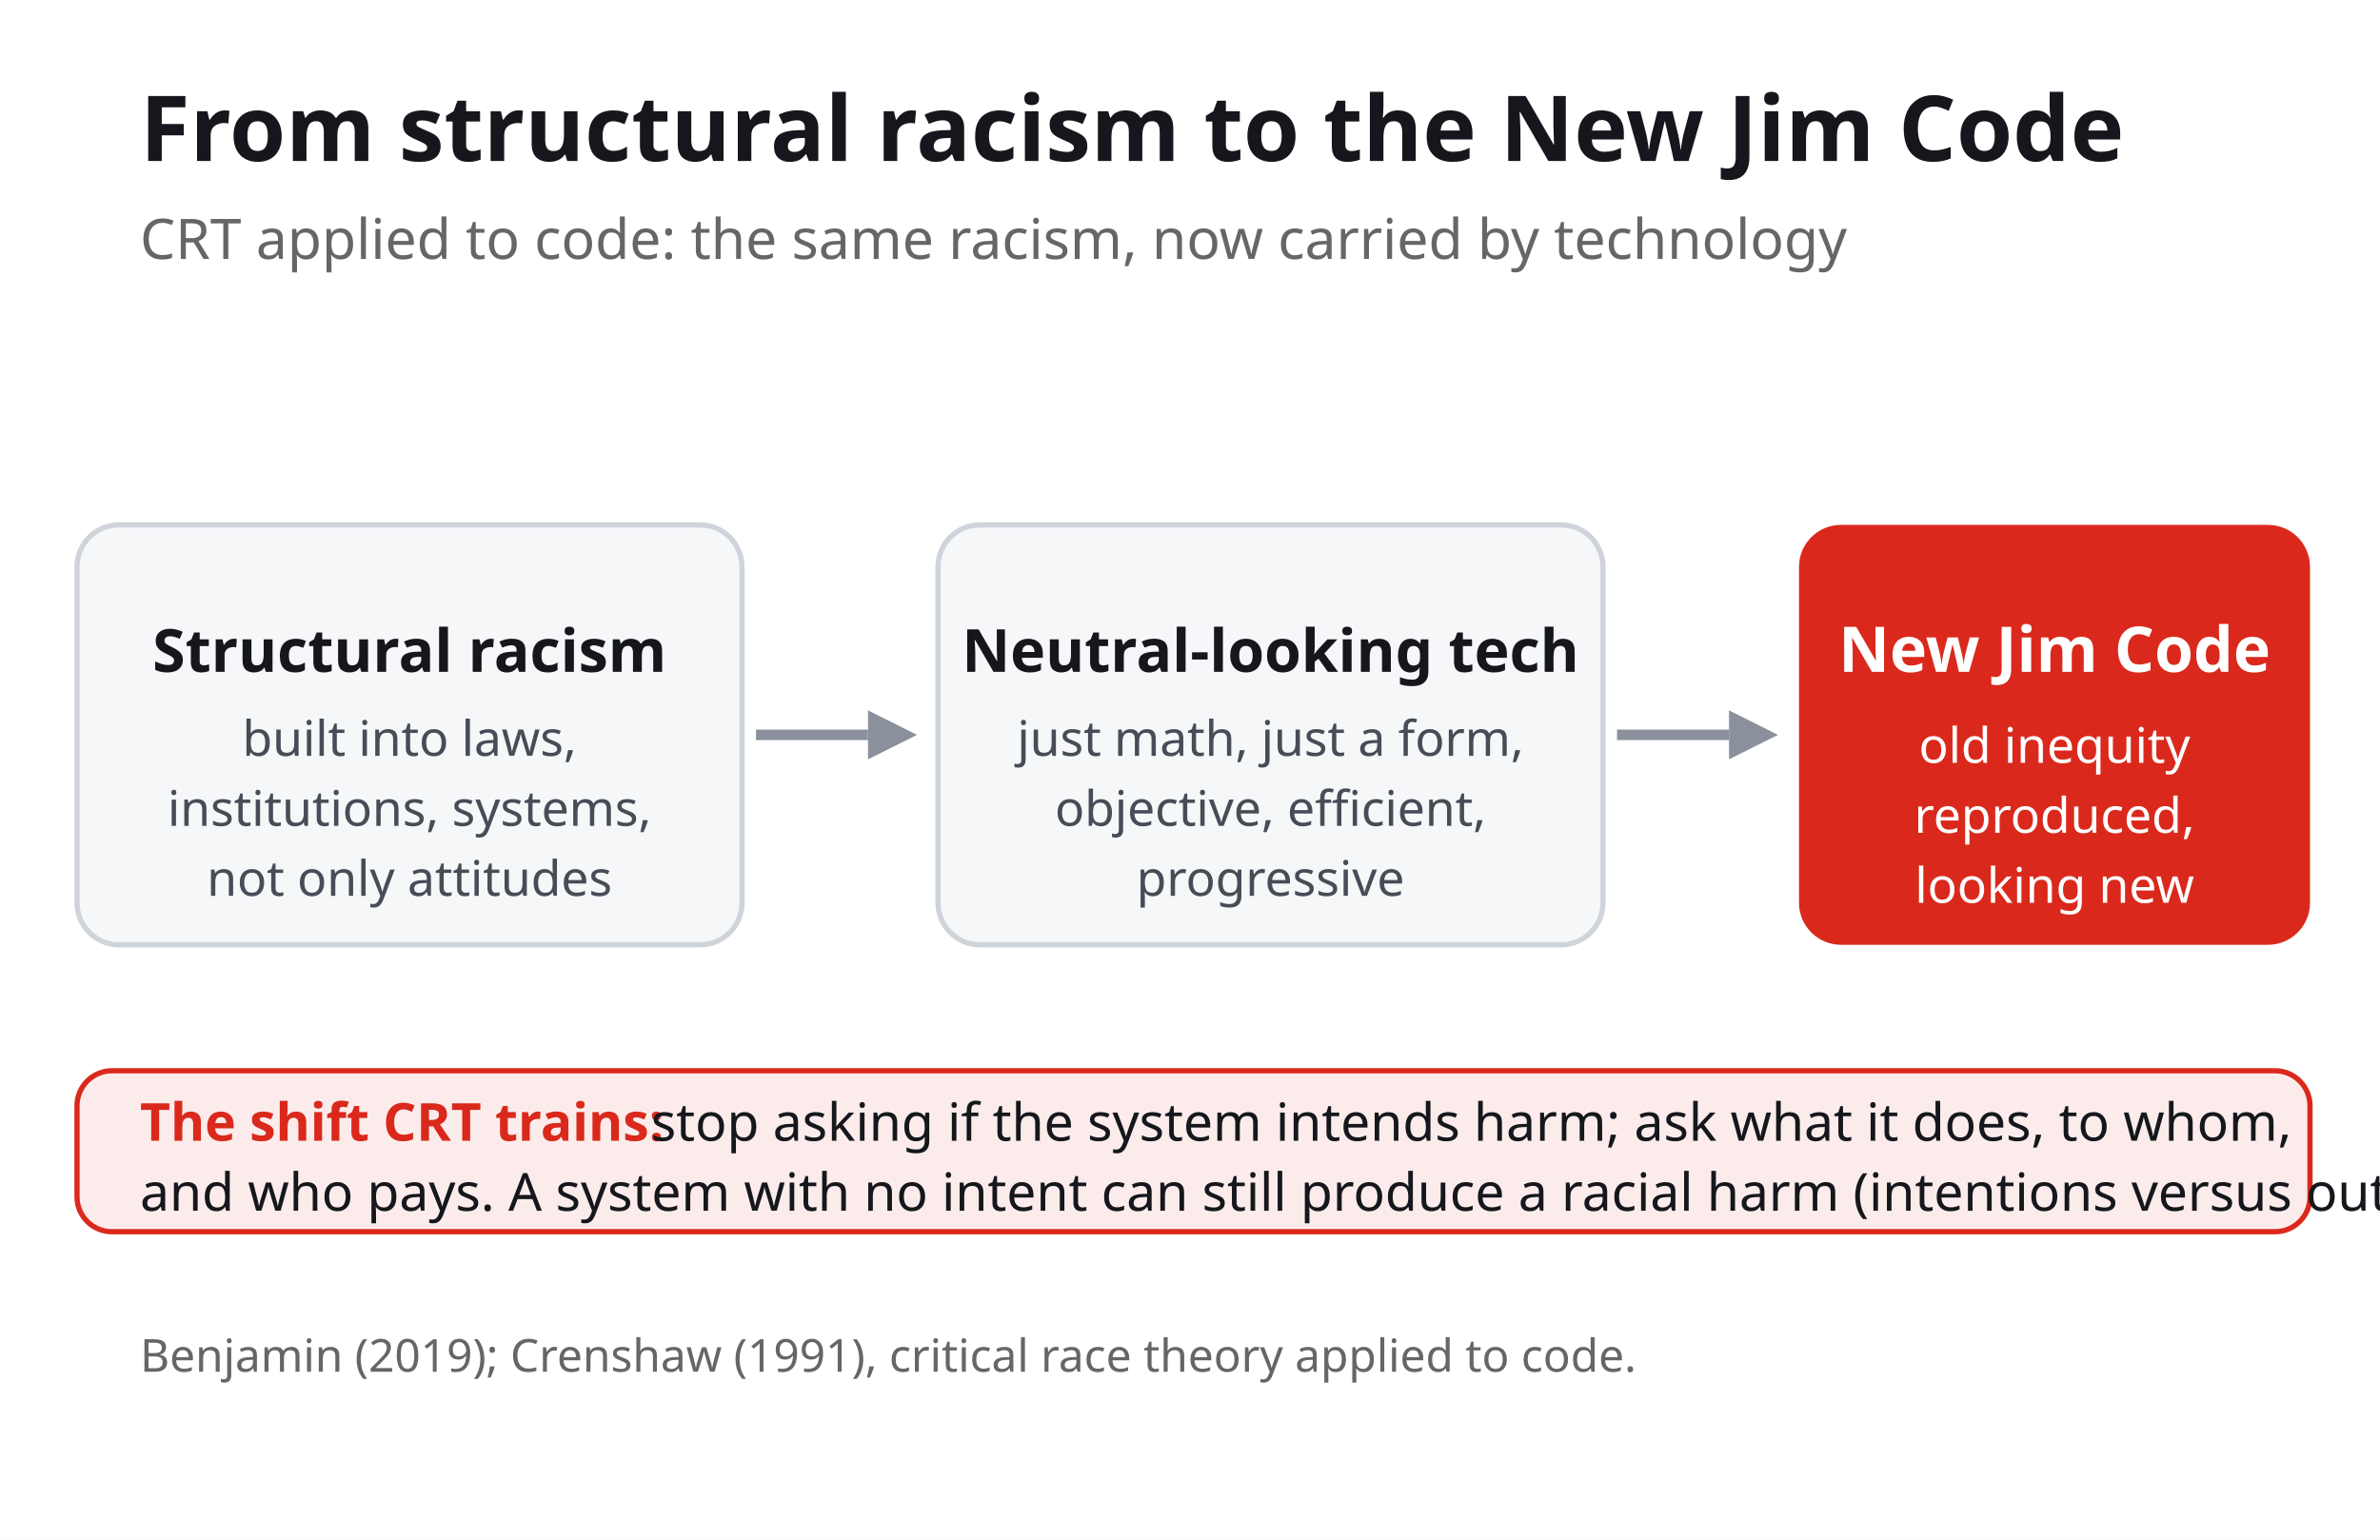
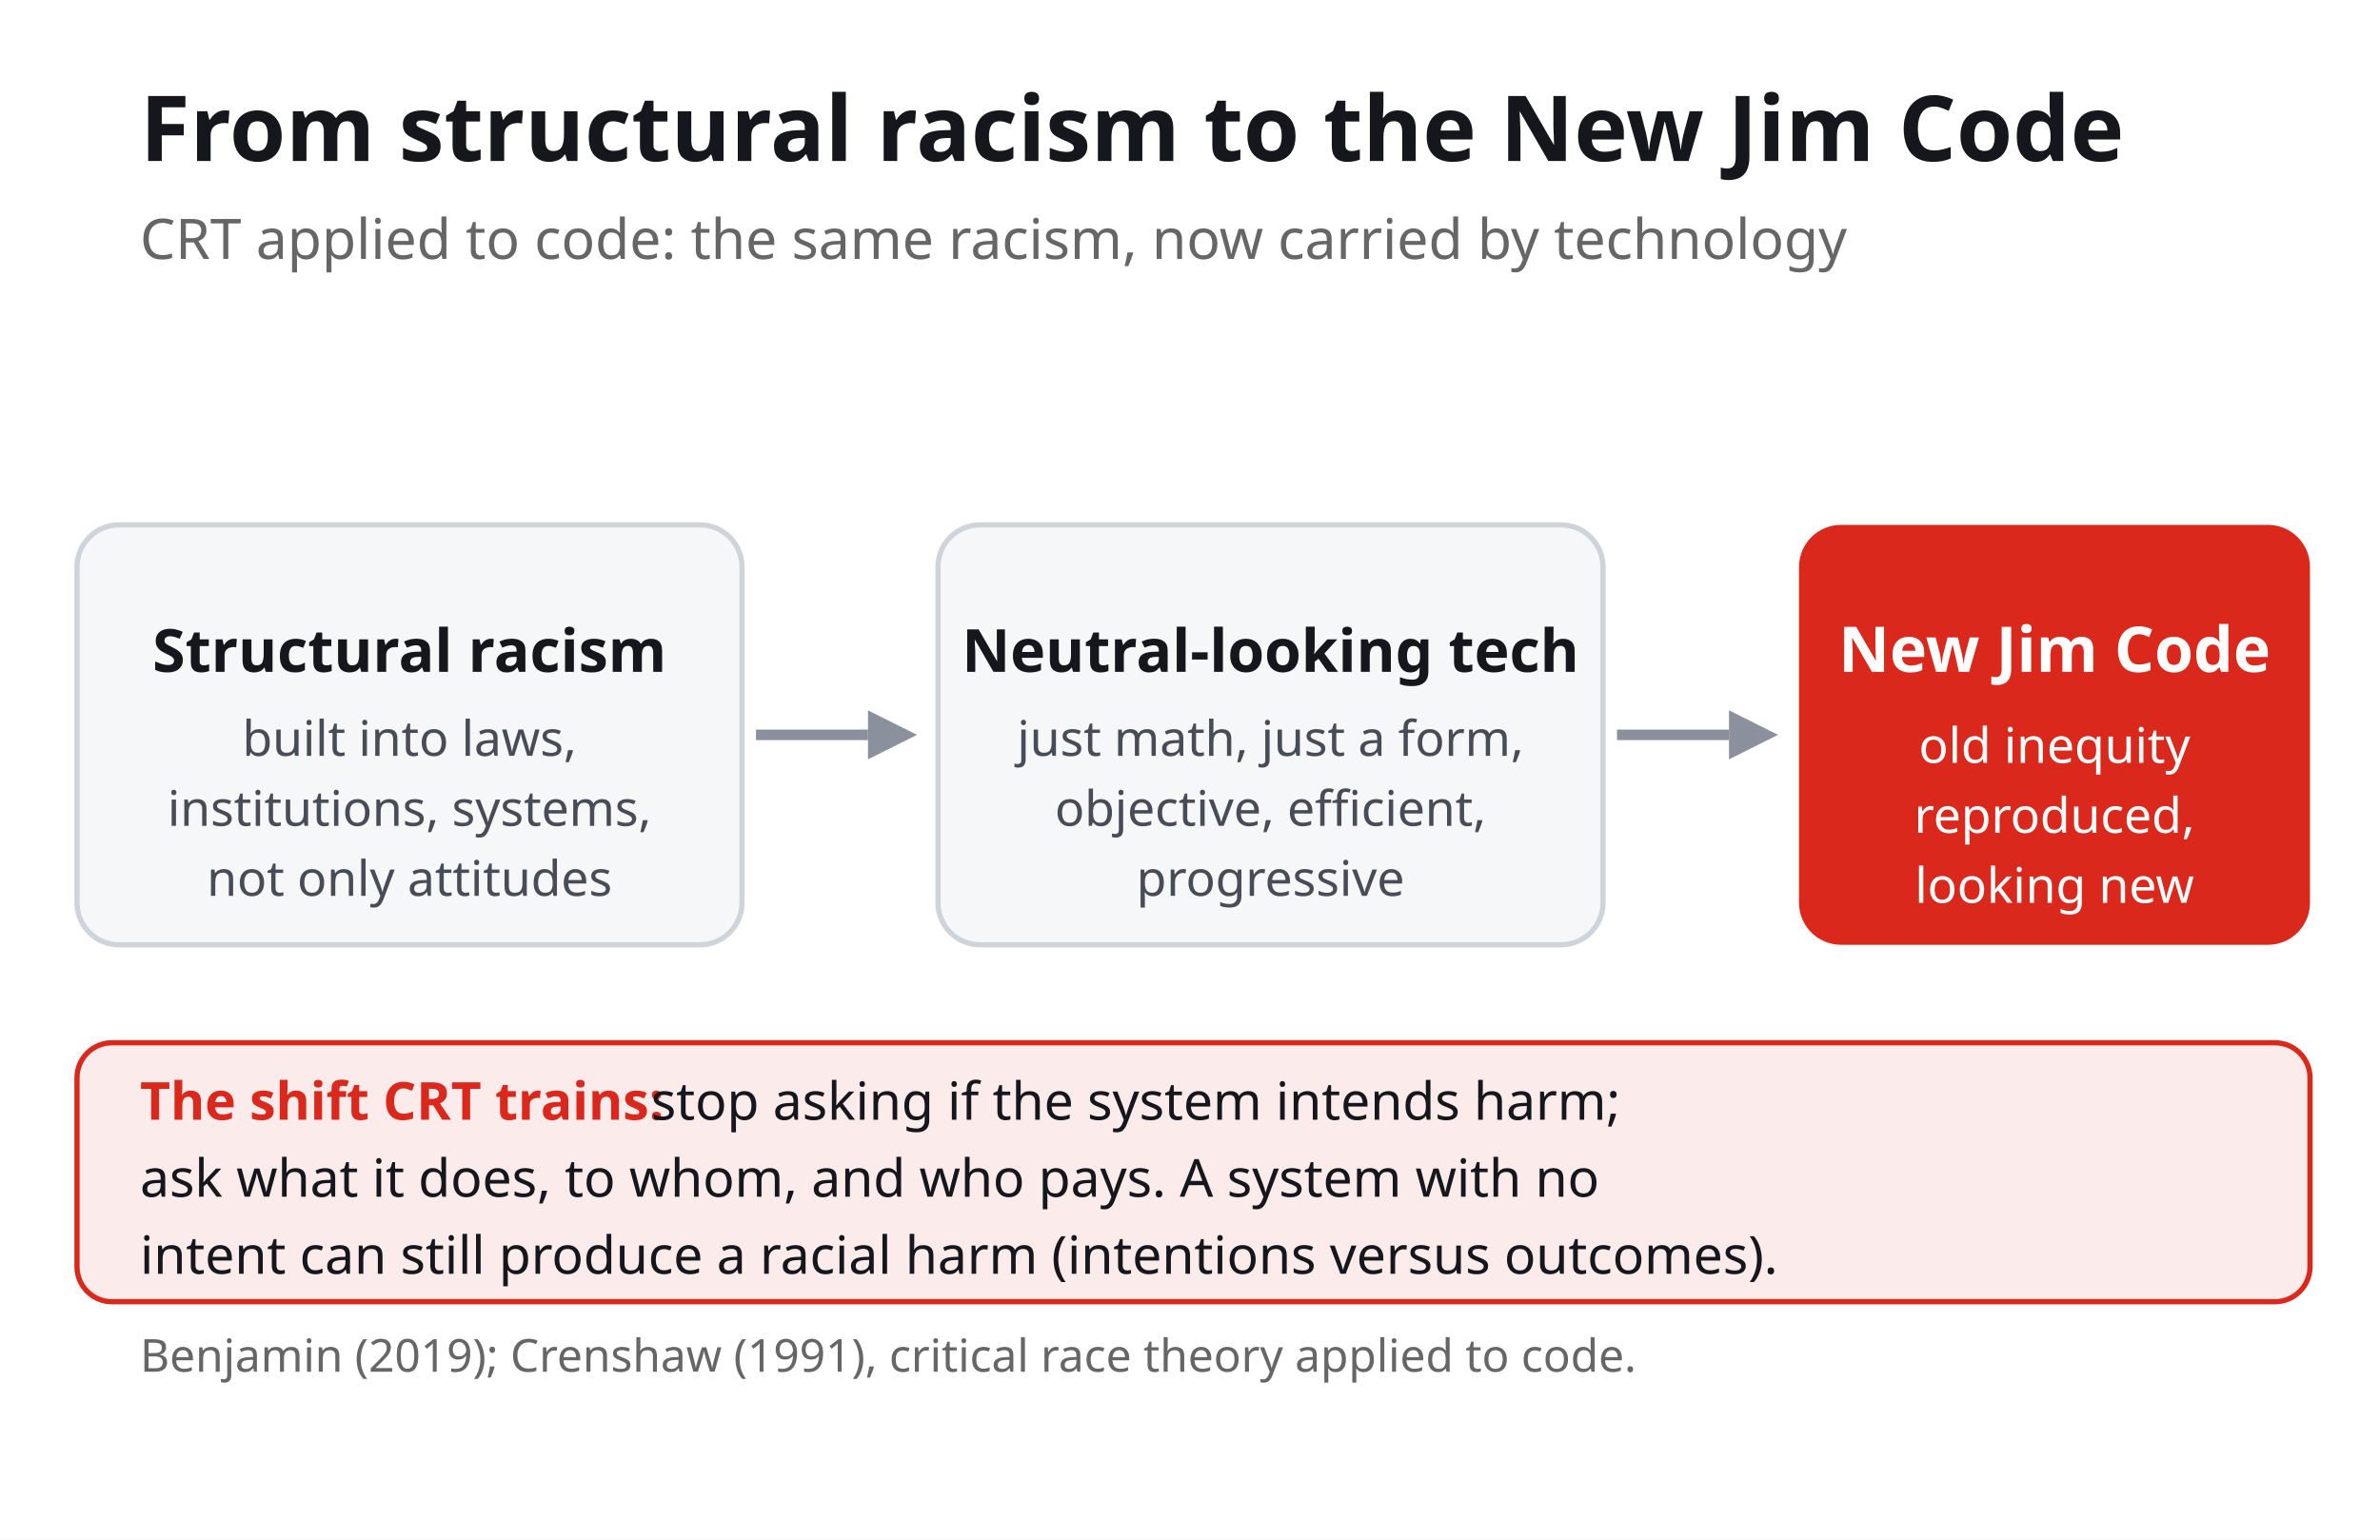
<svg xmlns="http://www.w3.org/2000/svg" viewBox="0 0 680 440" font-family="'IBM Plex Sans', 'Segoe UI', system-ui, sans-serif">
  <rect width="680" height="440" fill="#ffffff" />
  <text x="40" y="46" font-size="26" font-weight="700" fill="#15171C">From structural racism to the New Jim Code</text>
  <text x="40" y="74" font-size="16" fill="#666">CRT applied to code: the same racism, now carried by technology</text>
  <rect x="22" y="150" width="190" height="120" rx="12" fill="#f5f7f9" stroke="#cfd4db" stroke-width="1.5" />
  <text x="117" y="192" text-anchor="middle" font-size="17" font-weight="700" fill="#15171C">Structural racism</text>
  <text x="117" y="216" text-anchor="middle" font-size="14" fill="#474C57">built into laws,</text>
  <text x="117" y="236" text-anchor="middle" font-size="14" fill="#474C57">institutions, systems,</text>
  <text x="117" y="256" text-anchor="middle" font-size="14" fill="#474C57">not only attitudes</text>
  <line x1="216" y1="210" x2="248" y2="210" stroke="#8a909c" stroke-width="3" />
  <polygon points="248,203 262,210 248,217" fill="#8a909c" />
  <rect x="268" y="150" width="190" height="120" rx="12" fill="#f5f7f9" stroke="#cfd4db" stroke-width="1.5" />
  <text x="363" y="192" text-anchor="middle" font-size="17" font-weight="700" fill="#15171C">Neutral-looking tech</text>
  <text x="363" y="216" text-anchor="middle" font-size="14" fill="#474C57">just math, just a form,</text>
  <text x="363" y="236" text-anchor="middle" font-size="14" fill="#474C57">objective, efficient,</text>
  <text x="363" y="256" text-anchor="middle" font-size="14" fill="#474C57">progressive</text>
  <line x1="462" y1="210" x2="494" y2="210" stroke="#8a909c" stroke-width="3" />
  <polygon points="494,203 508,210 494,217" fill="#8a909c" />
  <rect x="514" y="150" width="146" height="120" rx="12" fill="#DA291C" />
  <text x="587" y="192" text-anchor="middle" font-size="18" font-weight="700" fill="#ffffff">New Jim Code</text>
  <text x="587" y="218" text-anchor="middle" font-size="14" fill="#ffffff">old inequity</text>
  <text x="587" y="238" text-anchor="middle" font-size="14" fill="#ffffff">reproduced,</text>
  <text x="587" y="258" text-anchor="middle" font-size="14" fill="#ffffff">looking new</text>
-   <rect x="22" y="306" width="638" height="46" rx="10" fill="#fbeceb" stroke="#DA291C" stroke-width="1.5" />
-   <text x="40" y="326" font-size="15" font-weight="700" fill="#DA291C">The shift CRT trains:</text>
-   <text x="186" y="326" font-size="15" fill="#15171C">stop asking if the system intends harm; ask what it does, to whom,</text>
-   <text x="40" y="346" font-size="15" fill="#15171C">and who pays. A system with no intent can still produce a racial harm (intentions versus outcomes).</text>
+   <rect x="22" y="298" width="638" height="74" rx="10" fill="#fbeceb" stroke="#DA291C" stroke-width="1.5" />
+   <text x="40" y="320" font-size="15" font-weight="700" fill="#DA291C">The shift CRT trains:</text>
+   <text x="186" y="320" font-size="15" fill="#15171C">stop asking if the system intends harm;</text>
+   <text x="40" y="342" font-size="15" fill="#15171C">ask what it does, to whom, and who pays. A system with no</text>
+   <text x="40" y="364" font-size="15" fill="#15171C">intent can still produce a racial harm (intentions versus outcomes).</text>
  <text x="40" y="392" font-size="13" fill="#666">Benjamin (2019); Crenshaw (1991), critical race theory applied to code.</text>
</svg>
